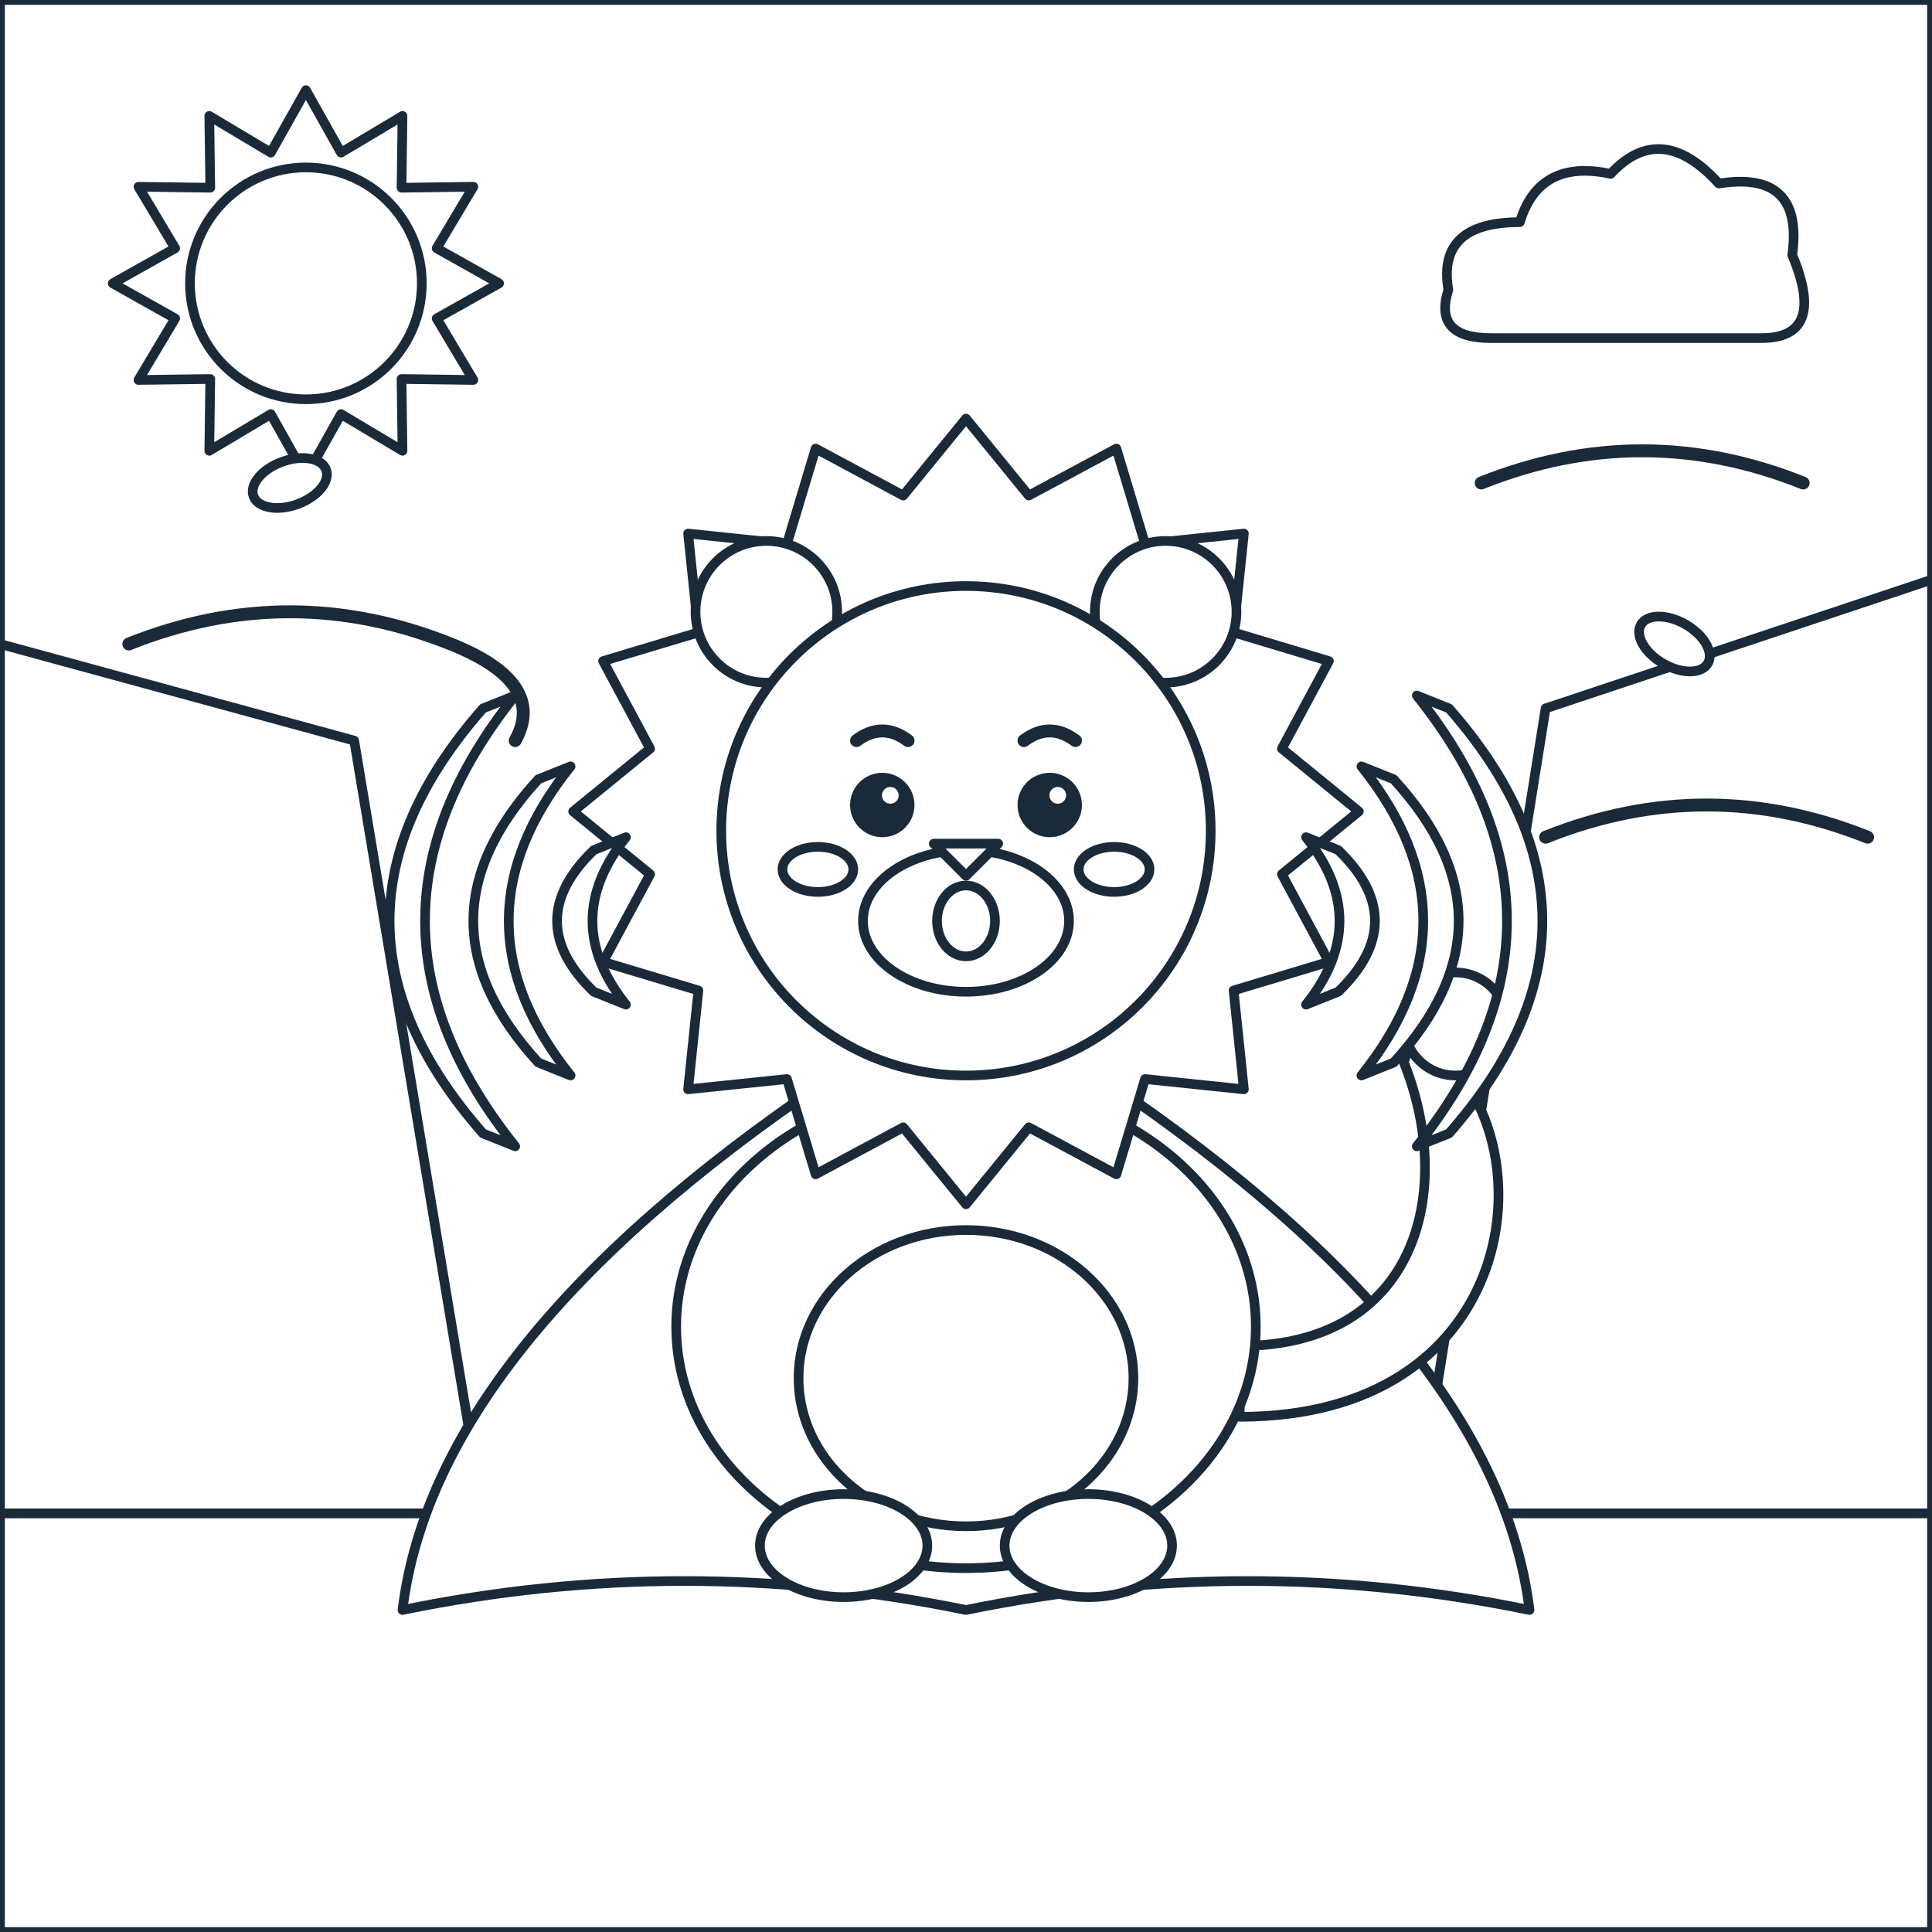
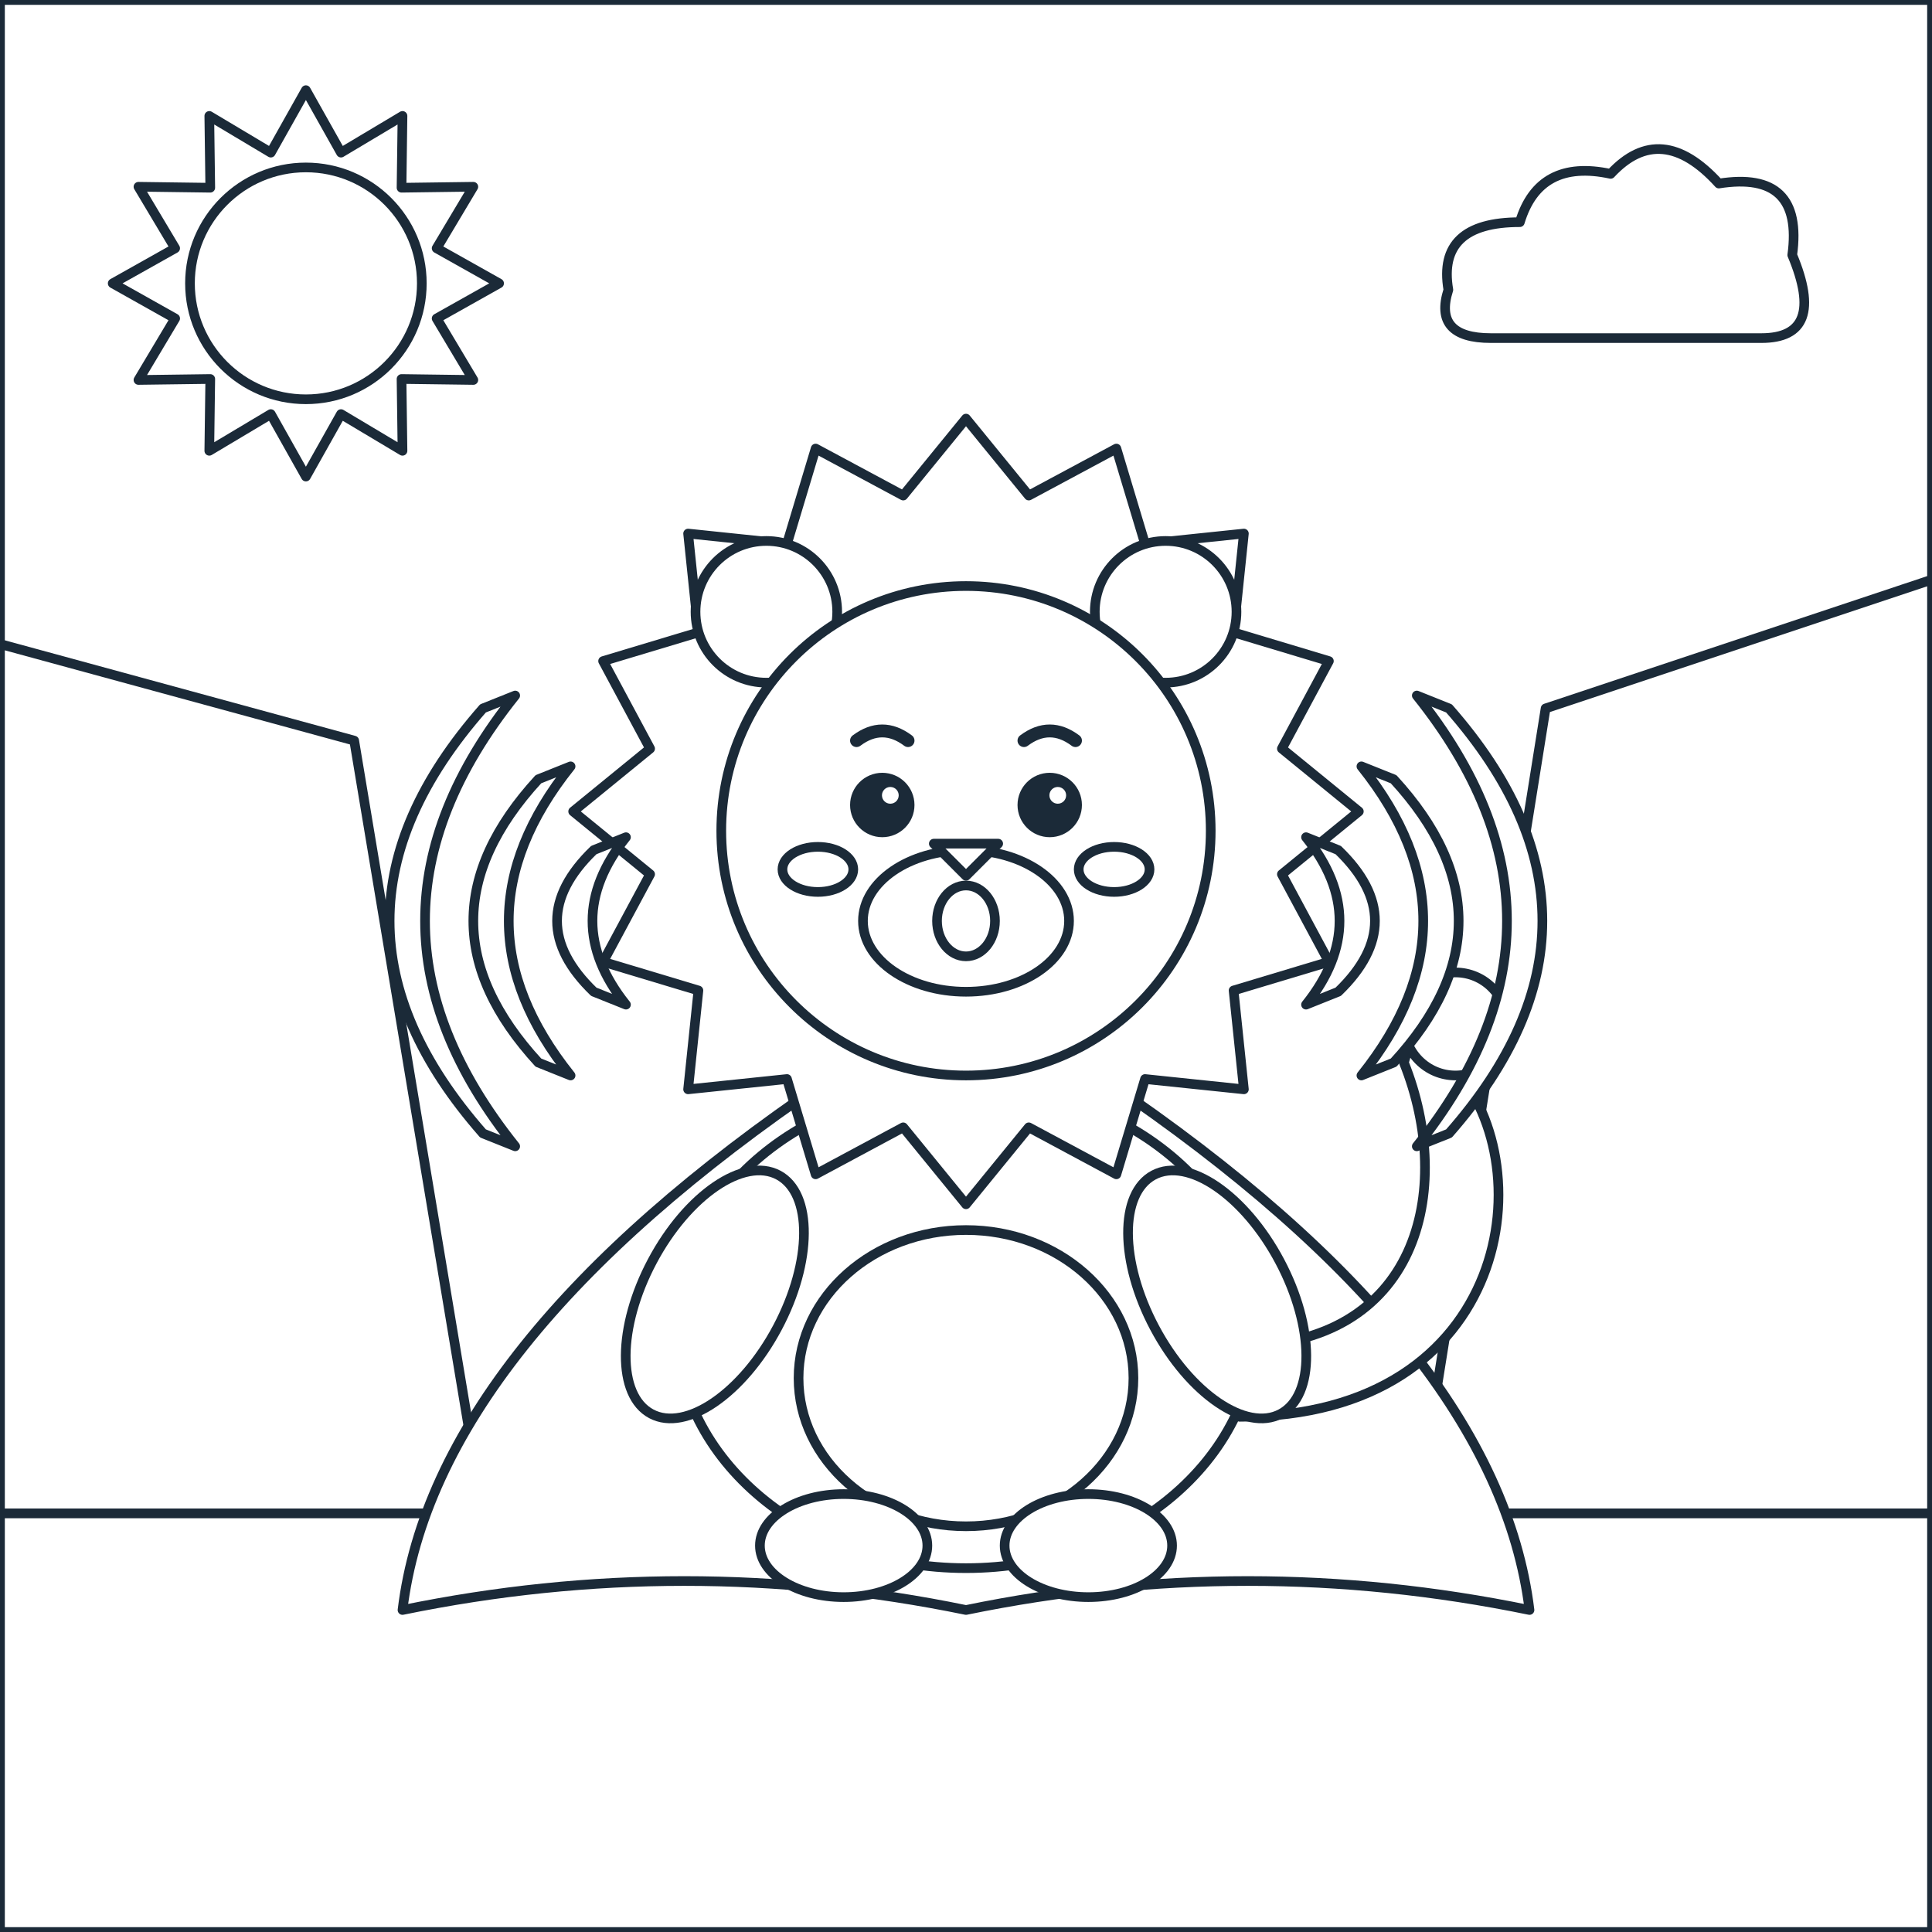
<svg xmlns="http://www.w3.org/2000/svg" viewBox="0 0 600 600" data-picture="su-tu--tieng-gam-song-am">
  <g class="scene-back">
    <rect x="0" y="0" width="600" height="600" rx="0" id="r-nen-troi" data-region="nen-troi" class="region" fill="#FFFFFF" stroke="#1B2A38" stroke-width="3" stroke-linejoin="round" />
    <polygon points="95,28 105.9,47.4 125,36 124.7,58.3 147,58 135.6,77.1 155,88 135.6,98.9 147,118 124.7,117.7 125,140 105.9,128.6 95,148 84.1,128.6 65,140 65.3,117.7 43,118 54.4,98.9 35,88 54.4,77.1 43,58 65.3,58.3 65,36 84.1,47.4" id="r-tia-nang" data-region="tia-nang" class="region" fill="#FFFFFF" stroke="#1B2A38" stroke-width="3" stroke-linejoin="round" />
    <ellipse cx="95" cy="88" rx="36" ry="36" id="r-mat-troi" data-region="mat-troi" class="region" fill="#FFFFFF" stroke="#1B2A38" stroke-width="3" stroke-linejoin="round" />
    <path d="M 463 105 Q 445 105 449.8 90 Q 446.2 69 472 69 Q 478 49.2 500.2 54 Q 515.8 37.2 533.8 57 Q 560.2 52.8 556.6 79.2 Q 567.4 105 547 105 Z" id="r-may-1" data-region="may-1" class="region" fill="#FFFFFF" stroke="#1B2A38" stroke-width="3" stroke-linejoin="round" />
    <polygon points="0,470 0,200 110,230 150,470" id="r-vach-nui-trai" data-region="vach-nui-trai" class="region" fill="#FFFFFF" stroke="#1B2A38" stroke-width="3" stroke-linejoin="round" />
    <polygon points="600,470 600,180 480,220 440,470" id="r-vach-nui-phai" data-region="vach-nui-phai" class="region" fill="#FFFFFF" stroke="#1B2A38" stroke-width="3" stroke-linejoin="round" />
    <rect x="0" y="470" width="600" height="130" rx="0" id="r-nen-dat" data-region="nen-dat" class="region" fill="#FFFFFF" stroke="#1B2A38" stroke-width="3" stroke-linejoin="round" />
  </g>
  <g id="subject" class="subject anim-bounce">
    <path d="M 256 336 L 344 336 Q 465 418 475 500 Q 387.5 482 300 500 Q 212.5 482 125 500 Q 135 418 256 336 Z" id="r-ao-choang" data-region="ao-choang" class="region" fill="#FFFFFF" stroke="#1B2A38" stroke-width="3" stroke-linejoin="round" />
    <path d="M 385 440 C 470 440 480 360 450 330 L 462 318 L 440 316 L 436 330 C 452 370 440 418 385 418 Z" id="r-duoi" data-region="duoi" class="region" fill="#FFFFFF" stroke="#1B2A38" stroke-width="3" stroke-linejoin="round" />
    <ellipse cx="452" cy="318" rx="16" ry="16" id="r-chom-duoi" data-region="chom-duoi" class="region" fill="#FFFFFF" stroke="#1B2A38" stroke-width="3" stroke-linejoin="round" />
    <ellipse cx="300" cy="412" rx="90" ry="75" id="r-than" data-region="than" class="region" fill="#FFFFFF" stroke="#1B2A38" stroke-width="3" stroke-linejoin="round" />
    <ellipse cx="300" cy="428" rx="52" ry="46" id="r-bung" data-region="bung" class="region" fill="#FFFFFF" stroke="#1B2A38" stroke-width="3" stroke-linejoin="round" />
    <ellipse cx="262" cy="480" rx="26" ry="16" id="r-chan-trai" data-region="chan-trai" class="region" fill="#FFFFFF" stroke="#1B2A38" stroke-width="3" stroke-linejoin="round" />
    <ellipse cx="338" cy="480" rx="26" ry="16" id="r-chan-phai" data-region="chan-phai" class="region" fill="#FFFFFF" stroke="#1B2A38" stroke-width="3" stroke-linejoin="round" />
    <polygon points="300,130 319.5,153.9 346.7,139.3 355.6,168.9 386.3,165.7 383.1,196.4 412.7,205.3 398.1,232.5 422,252 398.1,271.5 412.7,298.7 383.1,307.6 386.3,338.3 355.6,335.1 346.7,364.7 319.5,350.1 300,374 280.5,350.1 253.3,364.7 244.4,335.1 213.7,338.3 216.9,307.6 187.3,298.7 201.9,271.5 178,252 201.9,232.5 187.3,205.3 216.9,196.4 213.7,165.7 244.4,168.9 253.3,139.3 280.5,153.9" id="r-bom" data-region="bom" class="region" fill="#FFFFFF" stroke="#1B2A38" stroke-width="3" stroke-linejoin="round" />
    <ellipse cx="238" cy="190" rx="22" ry="22" id="r-tai-trai" data-region="tai-trai" class="region" fill="#FFFFFF" stroke="#1B2A38" stroke-width="3" stroke-linejoin="round" />
    <ellipse cx="362" cy="190" rx="22" ry="22" id="r-tai-phai" data-region="tai-phai" class="region" fill="#FFFFFF" stroke="#1B2A38" stroke-width="3" stroke-linejoin="round" />
    <ellipse cx="300" cy="258" rx="76" ry="76" id="r-dau" data-region="dau" class="region" fill="#FFFFFF" stroke="#1B2A38" stroke-width="3" stroke-linejoin="round" />
    <ellipse cx="300" cy="286" rx="32" ry="22" id="r-mom" data-region="mom" class="region" fill="#FFFFFF" stroke="#1B2A38" stroke-width="3" stroke-linejoin="round" />
    <polygon points="290,262 310,262 300,272" id="r-mui" data-region="mui" class="region" fill="#FFFFFF" stroke="#1B2A38" stroke-width="3" stroke-linejoin="round" />
+     <ellipse cx="222" cy="402" rx="22" ry="42" transform="rotate(28 222 402)" id="r-tay-trai" data-region="tay-trai" class="region" fill="#FFFFFF" stroke="#1B2A38" stroke-width="3" stroke-linejoin="round" />
+     <ellipse cx="378" cy="402" rx="22" ry="42" transform="rotate(-28 378 402)" id="r-tay-phai" data-region="tay-phai" class="region" fill="#FFFFFF" stroke="#1B2A38" stroke-width="3" stroke-linejoin="round" />
    <g class="deco" pointer-events="none">
      <circle cx="274" cy="250" r="10" fill="#1B2A38" />
    </g>
    <g class="deco" pointer-events="none">
      <circle cx="326" cy="250" r="10" fill="#1B2A38" />
    </g>
    <g class="deco" pointer-events="none">
      <circle cx="276.5" cy="247" r="2.6" fill="#FFFFFF" />
    </g>
    <g class="deco" pointer-events="none">
      <circle cx="328.5" cy="247" r="2.6" fill="#FFFFFF" />
    </g>
    <g class="deco" pointer-events="none">
      <path d="M 266 230 Q 274 224 282 230" fill="none" stroke="#1B2A38" stroke-width="4" stroke-linecap="round" stroke-linejoin="round" />
    </g>
    <g class="deco" pointer-events="none">
      <path d="M 318 230 Q 326 224 334 230" fill="none" stroke="#1B2A38" stroke-width="4" stroke-linecap="round" stroke-linejoin="round" />
    </g>
    <ellipse cx="254" cy="270" rx="11" ry="7" id="r-ma-trai" data-region="ma-trai" class="region" fill="#FFFFFF" stroke="#1B2A38" stroke-width="3" stroke-linejoin="round" />
    <ellipse cx="346" cy="270" rx="11" ry="7" id="r-ma-phai" data-region="ma-phai" class="region" fill="#FFFFFF" stroke="#1B2A38" stroke-width="3" stroke-linejoin="round" />
    <ellipse cx="300" cy="286" rx="9" ry="11" id="r-mieng" data-region="mieng" class="region" fill="#FFFFFF" stroke="#1B2A38" stroke-width="3" stroke-linejoin="round" />
    <path d="M 194.4 260 Q 173.6 286 194.4 312 L 184.4 308 Q 161.6 286 184.4 264 Z" id="r-song-am-trai-1" data-region="song-am-trai-1" class="region" fill="#FFFFFF" stroke="#1B2A38" stroke-width="3" stroke-linejoin="round" />
    <path d="M 177.2 238 Q 138.8 286 177.2 334 L 167.2 330 Q 126.8 286 167.2 242 Z" id="r-song-am-trai-2" data-region="song-am-trai-2" class="region" fill="#FFFFFF" stroke="#1B2A38" stroke-width="3" stroke-linejoin="round" />
    <path d="M 160 216 Q 104 286 160 356 L 150 352 Q 92 286 150 220 Z" id="r-song-am-trai-3" data-region="song-am-trai-3" class="region" fill="#FFFFFF" stroke="#1B2A38" stroke-width="3" stroke-linejoin="round" />
    <path d="M 405.6 260 Q 426.4 286 405.6 312 L 415.6 308 Q 438.4 286 415.6 264 Z" id="r-song-am-phai-1" data-region="song-am-phai-1" class="region" fill="#FFFFFF" stroke="#1B2A38" stroke-width="3" stroke-linejoin="round" />
    <path d="M 422.8 238 Q 461.2 286 422.8 334 L 432.8 330 Q 473.2 286 432.8 242 Z" id="r-song-am-phai-2" data-region="song-am-phai-2" class="region" fill="#FFFFFF" stroke="#1B2A38" stroke-width="3" stroke-linejoin="round" />
    <path d="M 440 216 Q 496 286 440 356 L 450 352 Q 508 286 450 220 Z" id="r-song-am-phai-3" data-region="song-am-phai-3" class="region" fill="#FFFFFF" stroke="#1B2A38" stroke-width="3" stroke-linejoin="round" />
  </g>
  <g class="scene-front">
-     <g class="deco" pointer-events="none">
-       <path d="M 40 200 Q 90 180 140 200 Q 170 212 160 230 M 460 150 Q 510 130 560 150 M 480 260 Q 530 240 580 260" fill="none" stroke="#1B2A38" stroke-width="4" stroke-linecap="round" stroke-linejoin="round" />
-     </g>
-     <ellipse cx="520" cy="200" rx="12" ry="7" transform="rotate(30 520 200)" id="r-la-bay-1" data-region="la-bay-1" class="region" fill="#FFFFFF" stroke="#1B2A38" stroke-width="3" stroke-linejoin="round" />
-     <ellipse cx="90" cy="150" rx="12" ry="7" transform="rotate(-20 90 150)" id="r-la-bay-2" data-region="la-bay-2" class="region" fill="#FFFFFF" stroke="#1B2A38" stroke-width="3" stroke-linejoin="round" />
-   </g>
+ 
+ </g>
</svg>
